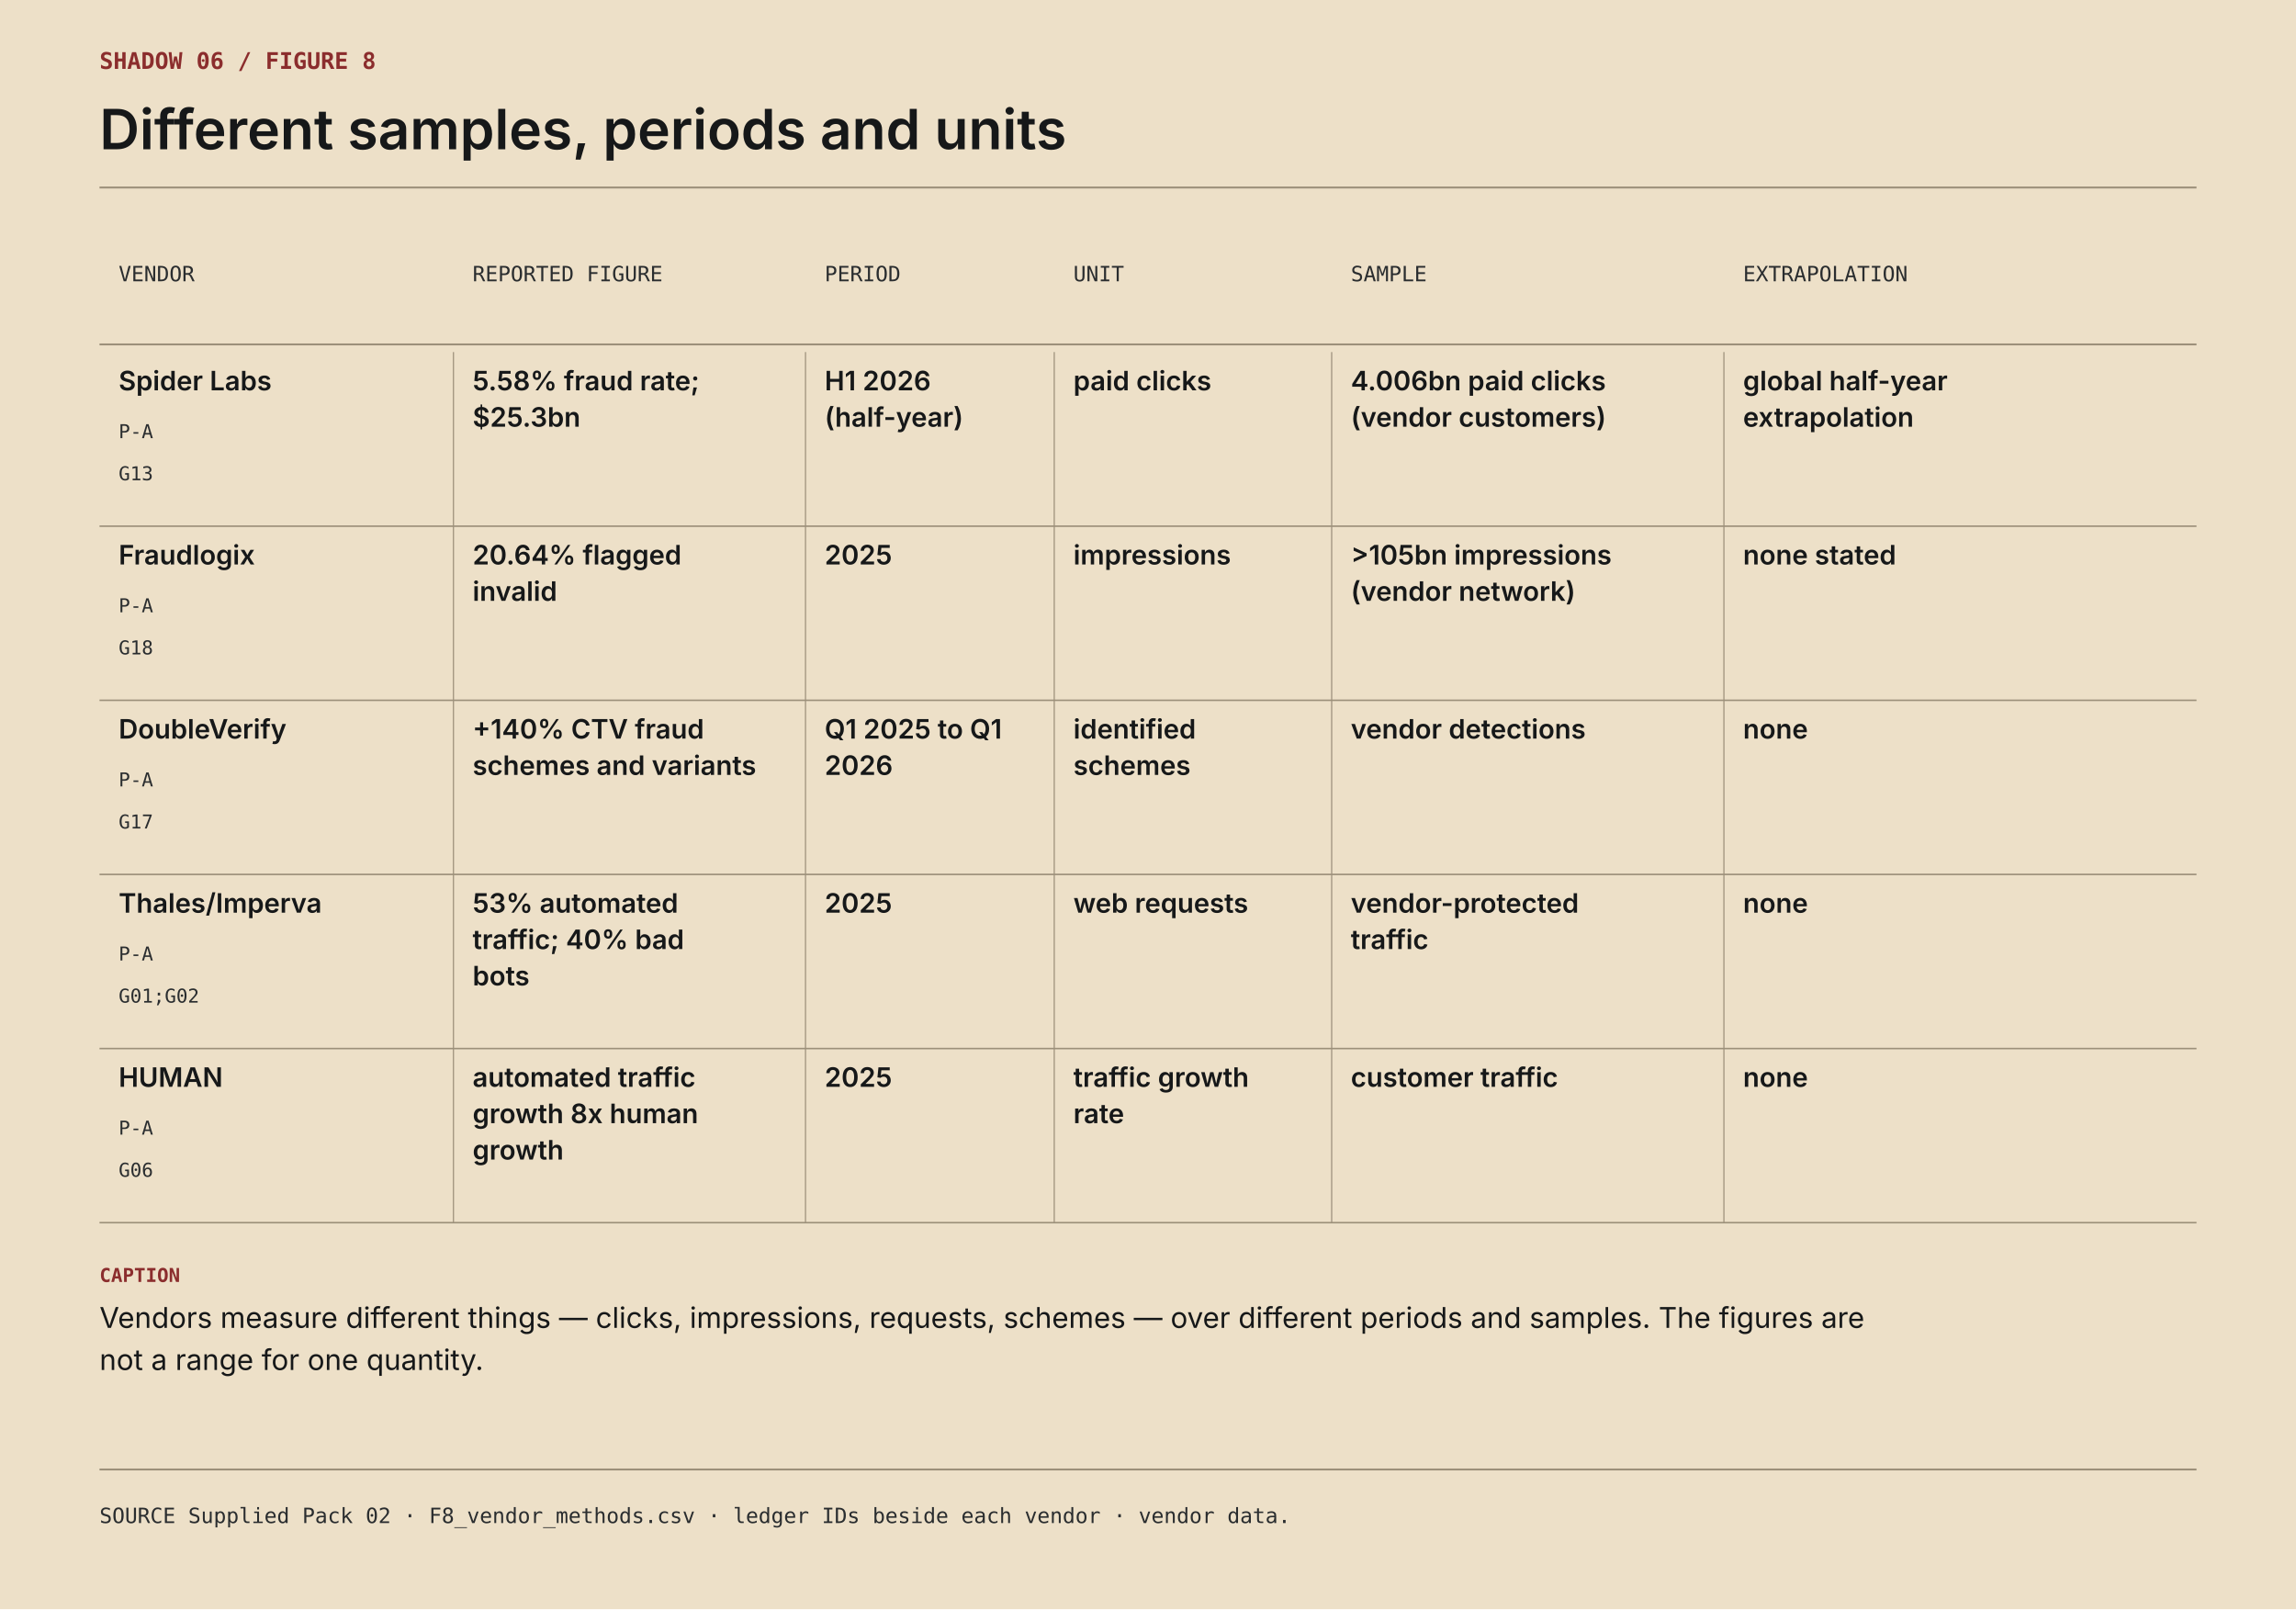
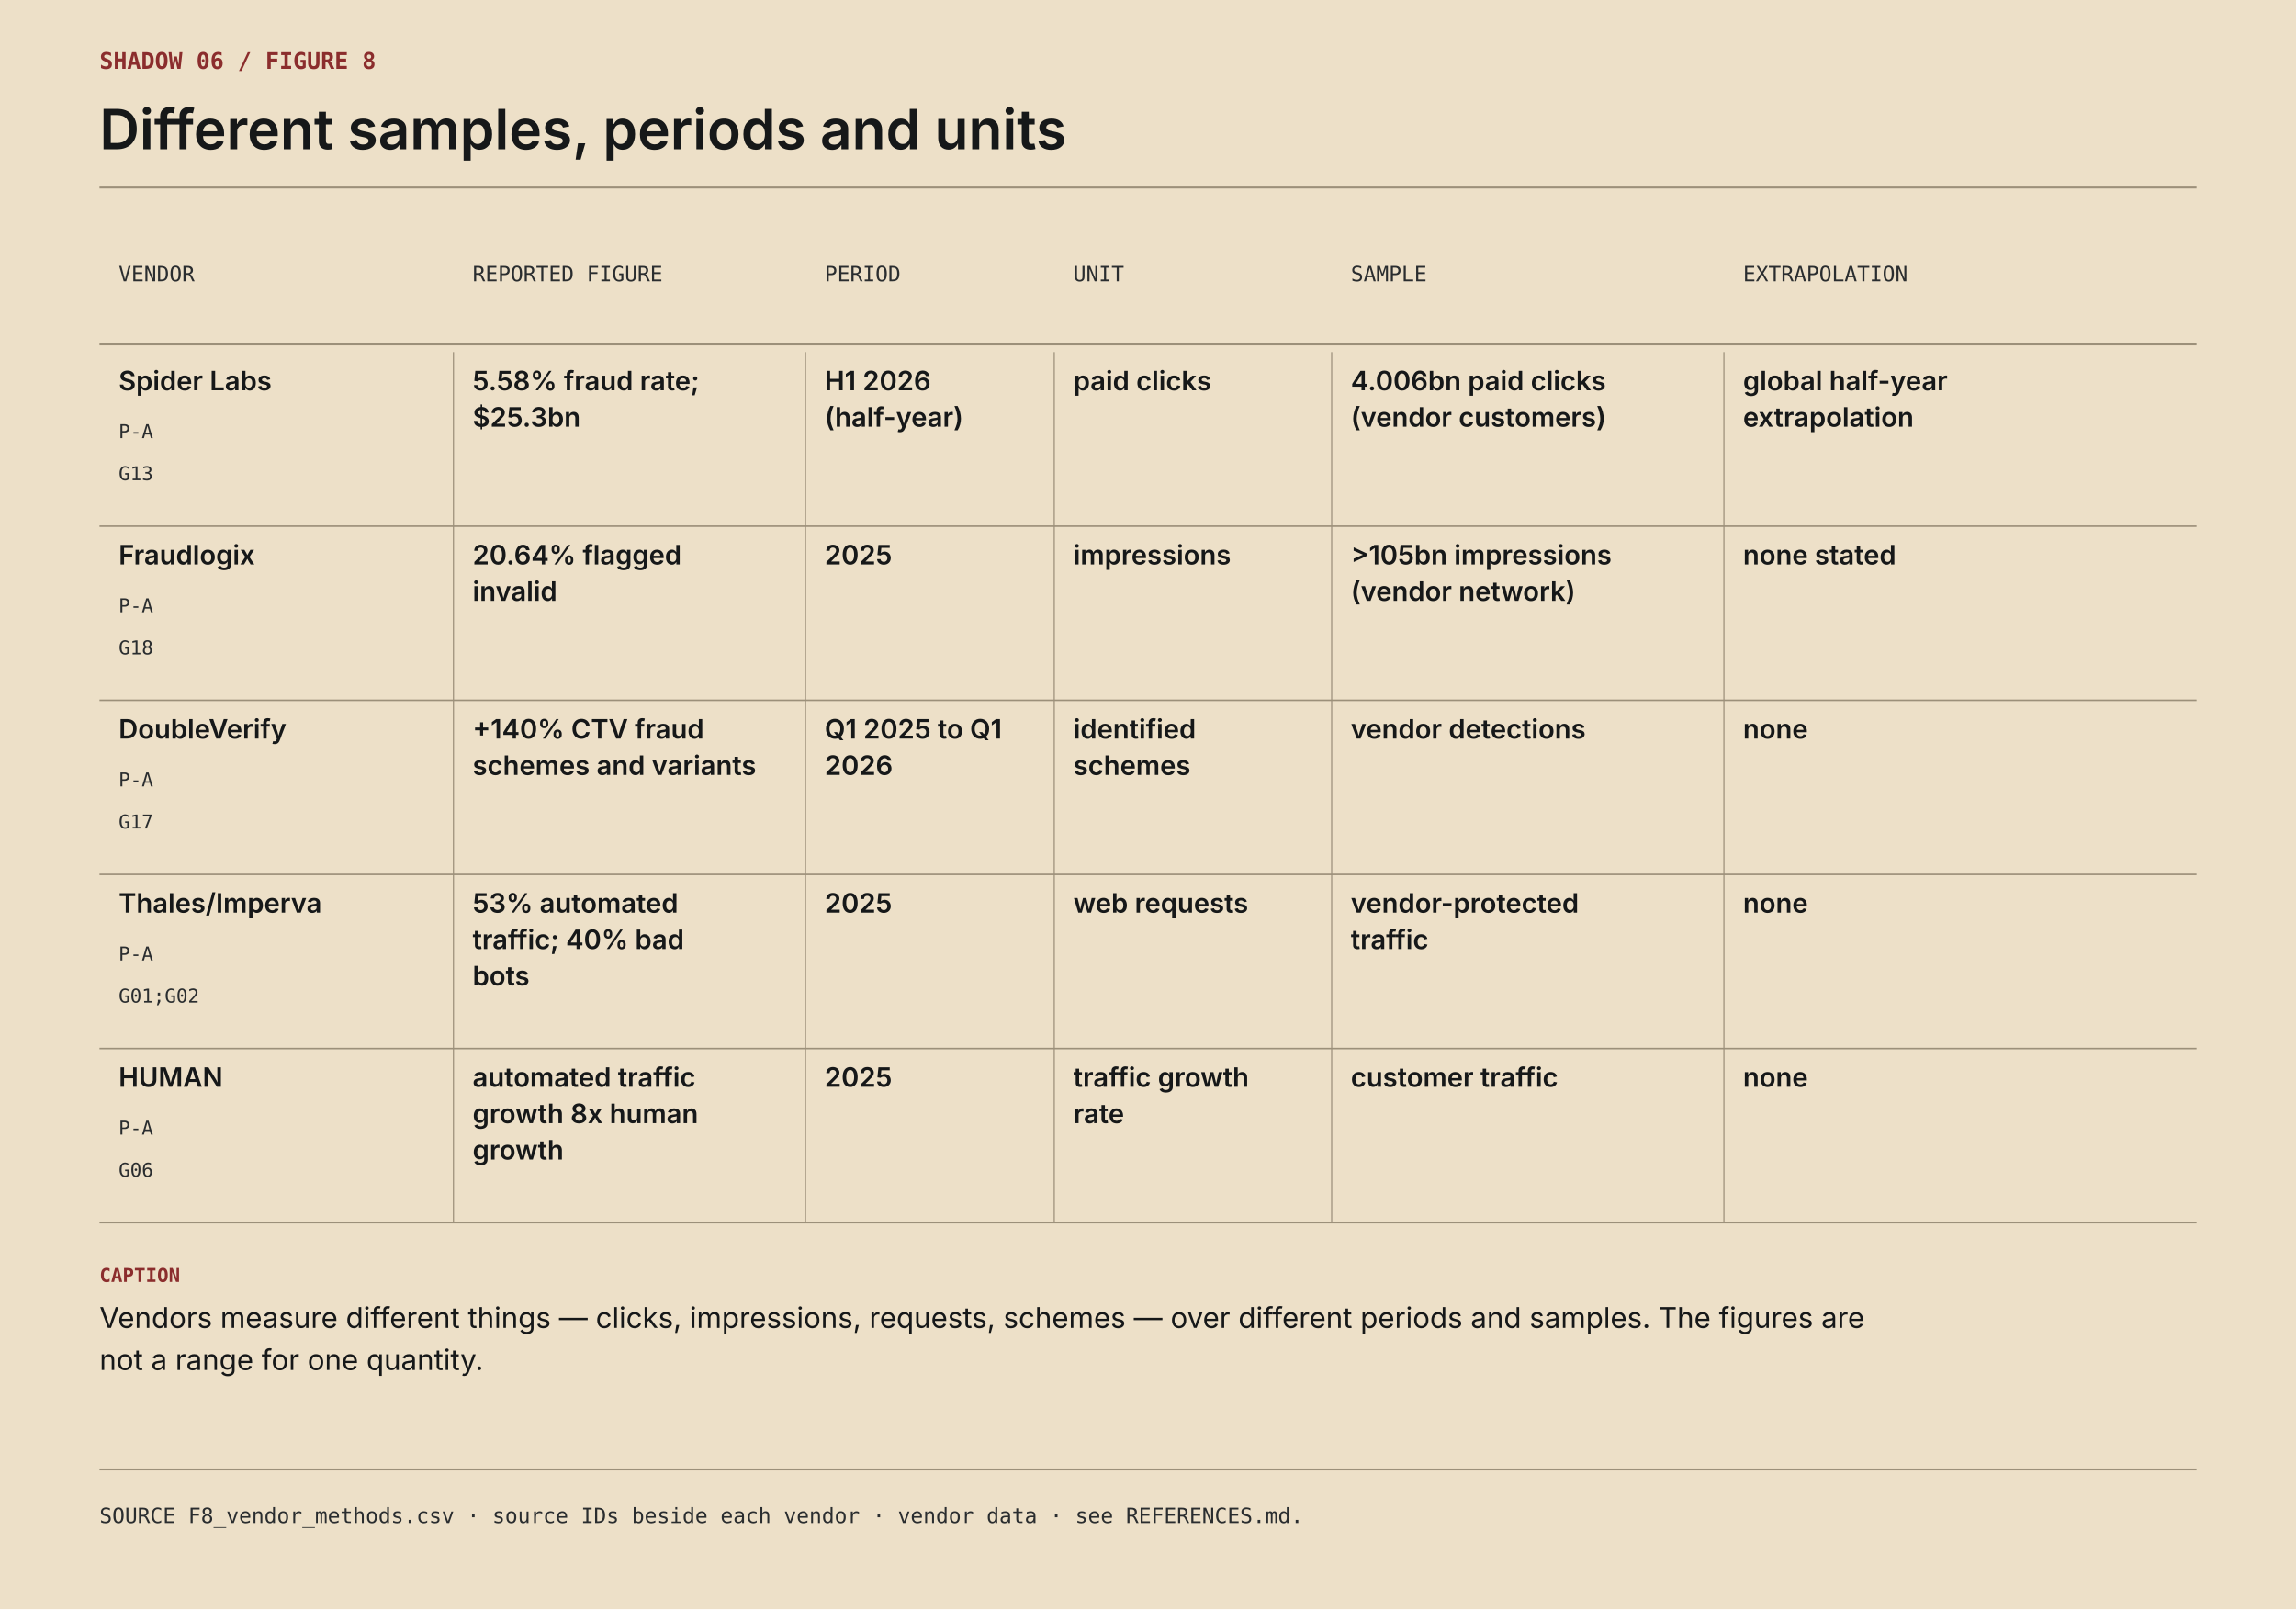
<svg xmlns="http://www.w3.org/2000/svg" width="1200" height="841" viewBox="0 0 1200 841" role="img" aria-labelledby="title desc">
  <rect width="1200" height="841" fill="#EDE0C8" />
  <text x="52" y="36" fill="#8B2D2D" font-family="JetBrains Mono,monospace" font-size="12" font-weight="600" text-anchor="start">SHADOW 06  /  FIGURE 8</text>
  <text x="52" y="78" fill="#161819" font-family="Inter,Arial,sans-serif" font-size="29" font-weight="600" text-anchor="start">Different samples, periods and units</text>
  <line x1="52" y1="98" x2="1148" y2="98" stroke="#9C907A" stroke-width="1" />
  <text x="62" y="147" fill="#2A2D2F" font-family="JetBrains Mono,monospace" font-size="11" font-weight="400" text-anchor="start">VENDOR</text>
  <text x="247" y="147" fill="#2A2D2F" font-family="JetBrains Mono,monospace" font-size="11" font-weight="400" text-anchor="start">REPORTED FIGURE</text>
  <text x="431" y="147" fill="#2A2D2F" font-family="JetBrains Mono,monospace" font-size="11" font-weight="400" text-anchor="start">PERIOD</text>
  <text x="561" y="147" fill="#2A2D2F" font-family="JetBrains Mono,monospace" font-size="11" font-weight="400" text-anchor="start">UNIT</text>
  <text x="706" y="147" fill="#2A2D2F" font-family="JetBrains Mono,monospace" font-size="11" font-weight="400" text-anchor="start">SAMPLE</text>
  <text x="911" y="147" fill="#2A2D2F" font-family="JetBrains Mono,monospace" font-size="11" font-weight="400" text-anchor="start">EXTRAPOLATION</text>
  <line x1="52" y1="180" x2="1148" y2="180" stroke="#9C907A" stroke-width="1" />
  <g data-row="0" data-field="vendor" data-value="Spider Labs">
    <text x="62" y="204" fill="#161819" font-family="Inter,Arial,sans-serif" font-size="14" font-weight="600" text-anchor="start">Spider Labs</text>
  </g>
  <g data-row="0" data-field="tier" data-value="P-A">
    <text x="62" y="229" fill="#2A2D2F" font-family="JetBrains Mono,monospace" font-size="10" font-weight="400" text-anchor="start">P-A</text>
  </g>
  <g data-row="0" data-field="rows" data-value="G13">
    <text x="62" y="251" fill="#2A2D2F" font-family="JetBrains Mono,monospace" font-size="10" font-weight="400" text-anchor="start">G13</text>
  </g>
  <line x1="237" y1="184" x2="237" y2="275" stroke="#9C907A" stroke-width="0.6" />
  <g data-row="0" data-field="reported_figure" data-value="5.58% fraud rate; $25.3bn">
    <text x="247" y="204" fill="#161819" font-family="Inter,Arial,sans-serif" font-size="14" font-weight="600" text-anchor="start">5.58% fraud rate;</text>
    <text x="247" y="223" fill="#161819" font-family="Inter,Arial,sans-serif" font-size="14" font-weight="600" text-anchor="start">$25.3bn</text>
  </g>
  <line x1="421" y1="184" x2="421" y2="275" stroke="#9C907A" stroke-width="0.6" />
  <g data-row="0" data-field="period" data-value="H1 2026 (half-year)">
    <text x="431" y="204" fill="#161819" font-family="Inter,Arial,sans-serif" font-size="14" font-weight="600" text-anchor="start">H1 2026</text>
    <text x="431" y="223" fill="#161819" font-family="Inter,Arial,sans-serif" font-size="14" font-weight="600" text-anchor="start">(half-year)</text>
  </g>
  <line x1="551" y1="184" x2="551" y2="275" stroke="#9C907A" stroke-width="0.6" />
  <g data-row="0" data-field="unit" data-value="paid clicks">
    <text x="561" y="204" fill="#161819" font-family="Inter,Arial,sans-serif" font-size="14" font-weight="600" text-anchor="start">paid clicks</text>
  </g>
  <line x1="696" y1="184" x2="696" y2="275" stroke="#9C907A" stroke-width="0.6" />
  <g data-row="0" data-field="sample" data-value="4.006bn paid clicks (vendor customers)">
    <text x="706" y="204" fill="#161819" font-family="Inter,Arial,sans-serif" font-size="14" font-weight="600" text-anchor="start">4.006bn paid clicks</text>
    <text x="706" y="223" fill="#161819" font-family="Inter,Arial,sans-serif" font-size="14" font-weight="600" text-anchor="start">(vendor customers)</text>
  </g>
  <line x1="901" y1="184" x2="901" y2="275" stroke="#9C907A" stroke-width="0.6" />
  <g data-row="0" data-field="extrapolation" data-value="global half-year extrapolation">
    <text x="911" y="204" fill="#161819" font-family="Inter,Arial,sans-serif" font-size="14" font-weight="600" text-anchor="start">global half-year</text>
    <text x="911" y="223" fill="#161819" font-family="Inter,Arial,sans-serif" font-size="14" font-weight="600" text-anchor="start">extrapolation</text>
  </g>
  <line x1="52" y1="275" x2="1148" y2="275" stroke="#9C907A" stroke-width="0.8" />
  <g data-row="1" data-field="vendor" data-value="Fraudlogix">
    <text x="62" y="295" fill="#161819" font-family="Inter,Arial,sans-serif" font-size="14" font-weight="600" text-anchor="start">Fraudlogix</text>
  </g>
  <g data-row="1" data-field="tier" data-value="P-A">
    <text x="62" y="320" fill="#2A2D2F" font-family="JetBrains Mono,monospace" font-size="10" font-weight="400" text-anchor="start">P-A</text>
  </g>
  <g data-row="1" data-field="rows" data-value="G18">
    <text x="62" y="342" fill="#2A2D2F" font-family="JetBrains Mono,monospace" font-size="10" font-weight="400" text-anchor="start">G18</text>
  </g>
  <line x1="237" y1="275" x2="237" y2="366" stroke="#9C907A" stroke-width="0.6" />
  <g data-row="1" data-field="reported_figure" data-value="20.64% flagged invalid">
    <text x="247" y="295" fill="#161819" font-family="Inter,Arial,sans-serif" font-size="14" font-weight="600" text-anchor="start">20.64% flagged</text>
    <text x="247" y="314" fill="#161819" font-family="Inter,Arial,sans-serif" font-size="14" font-weight="600" text-anchor="start">invalid</text>
  </g>
  <line x1="421" y1="275" x2="421" y2="366" stroke="#9C907A" stroke-width="0.6" />
  <g data-row="1" data-field="period" data-value="2025">
    <text x="431" y="295" fill="#161819" font-family="Inter,Arial,sans-serif" font-size="14" font-weight="600" text-anchor="start">2025</text>
  </g>
  <line x1="551" y1="275" x2="551" y2="366" stroke="#9C907A" stroke-width="0.6" />
  <g data-row="1" data-field="unit" data-value="impressions">
    <text x="561" y="295" fill="#161819" font-family="Inter,Arial,sans-serif" font-size="14" font-weight="600" text-anchor="start">impressions</text>
  </g>
  <line x1="696" y1="275" x2="696" y2="366" stroke="#9C907A" stroke-width="0.6" />
  <g data-row="1" data-field="sample" data-value="&gt;105bn impressions (vendor network)">
    <text x="706" y="295" fill="#161819" font-family="Inter,Arial,sans-serif" font-size="14" font-weight="600" text-anchor="start">&gt;105bn impressions</text>
    <text x="706" y="314" fill="#161819" font-family="Inter,Arial,sans-serif" font-size="14" font-weight="600" text-anchor="start">(vendor network)</text>
  </g>
  <line x1="901" y1="275" x2="901" y2="366" stroke="#9C907A" stroke-width="0.6" />
  <g data-row="1" data-field="extrapolation" data-value="none stated">
    <text x="911" y="295" fill="#161819" font-family="Inter,Arial,sans-serif" font-size="14" font-weight="600" text-anchor="start">none stated</text>
  </g>
  <line x1="52" y1="366" x2="1148" y2="366" stroke="#9C907A" stroke-width="0.8" />
  <g data-row="2" data-field="vendor" data-value="DoubleVerify">
    <text x="62" y="386" fill="#161819" font-family="Inter,Arial,sans-serif" font-size="14" font-weight="600" text-anchor="start">DoubleVerify</text>
  </g>
  <g data-row="2" data-field="tier" data-value="P-A">
    <text x="62" y="411" fill="#2A2D2F" font-family="JetBrains Mono,monospace" font-size="10" font-weight="400" text-anchor="start">P-A</text>
  </g>
  <g data-row="2" data-field="rows" data-value="G17">
    <text x="62" y="433" fill="#2A2D2F" font-family="JetBrains Mono,monospace" font-size="10" font-weight="400" text-anchor="start">G17</text>
  </g>
  <line x1="237" y1="366" x2="237" y2="457" stroke="#9C907A" stroke-width="0.6" />
  <g data-row="2" data-field="reported_figure" data-value="+140% CTV fraud schemes and variants">
    <text x="247" y="386" fill="#161819" font-family="Inter,Arial,sans-serif" font-size="14" font-weight="600" text-anchor="start">+140% CTV fraud</text>
    <text x="247" y="405" fill="#161819" font-family="Inter,Arial,sans-serif" font-size="14" font-weight="600" text-anchor="start">schemes and variants</text>
  </g>
  <line x1="421" y1="366" x2="421" y2="457" stroke="#9C907A" stroke-width="0.6" />
  <g data-row="2" data-field="period" data-value="Q1 2025 to Q1 2026">
    <text x="431" y="386" fill="#161819" font-family="Inter,Arial,sans-serif" font-size="14" font-weight="600" text-anchor="start">Q1 2025 to Q1</text>
    <text x="431" y="405" fill="#161819" font-family="Inter,Arial,sans-serif" font-size="14" font-weight="600" text-anchor="start">2026</text>
  </g>
  <line x1="551" y1="366" x2="551" y2="457" stroke="#9C907A" stroke-width="0.6" />
  <g data-row="2" data-field="unit" data-value="identified schemes">
    <text x="561" y="386" fill="#161819" font-family="Inter,Arial,sans-serif" font-size="14" font-weight="600" text-anchor="start">identified</text>
    <text x="561" y="405" fill="#161819" font-family="Inter,Arial,sans-serif" font-size="14" font-weight="600" text-anchor="start">schemes</text>
  </g>
  <line x1="696" y1="366" x2="696" y2="457" stroke="#9C907A" stroke-width="0.6" />
  <g data-row="2" data-field="sample" data-value="vendor detections">
    <text x="706" y="386" fill="#161819" font-family="Inter,Arial,sans-serif" font-size="14" font-weight="600" text-anchor="start">vendor detections</text>
  </g>
  <line x1="901" y1="366" x2="901" y2="457" stroke="#9C907A" stroke-width="0.6" />
  <g data-row="2" data-field="extrapolation" data-value="none">
    <text x="911" y="386" fill="#161819" font-family="Inter,Arial,sans-serif" font-size="14" font-weight="600" text-anchor="start">none</text>
  </g>
  <line x1="52" y1="457" x2="1148" y2="457" stroke="#9C907A" stroke-width="0.8" />
  <g data-row="3" data-field="vendor" data-value="Thales/Imperva">
    <text x="62" y="477" fill="#161819" font-family="Inter,Arial,sans-serif" font-size="14" font-weight="600" text-anchor="start">Thales/Imperva</text>
  </g>
  <g data-row="3" data-field="tier" data-value="P-A">
    <text x="62" y="502" fill="#2A2D2F" font-family="JetBrains Mono,monospace" font-size="10" font-weight="400" text-anchor="start">P-A</text>
  </g>
  <g data-row="3" data-field="rows" data-value="G01;G02">
    <text x="62" y="524" fill="#2A2D2F" font-family="JetBrains Mono,monospace" font-size="10" font-weight="400" text-anchor="start">G01;G02</text>
  </g>
  <line x1="237" y1="457" x2="237" y2="548" stroke="#9C907A" stroke-width="0.6" />
  <g data-row="3" data-field="reported_figure" data-value="53% automated traffic; 40% bad bots">
    <text x="247" y="477" fill="#161819" font-family="Inter,Arial,sans-serif" font-size="14" font-weight="600" text-anchor="start">53% automated</text>
    <text x="247" y="496" fill="#161819" font-family="Inter,Arial,sans-serif" font-size="14" font-weight="600" text-anchor="start">traffic; 40% bad</text>
    <text x="247" y="515" fill="#161819" font-family="Inter,Arial,sans-serif" font-size="14" font-weight="600" text-anchor="start">bots</text>
  </g>
  <line x1="421" y1="457" x2="421" y2="548" stroke="#9C907A" stroke-width="0.6" />
  <g data-row="3" data-field="period" data-value="2025">
    <text x="431" y="477" fill="#161819" font-family="Inter,Arial,sans-serif" font-size="14" font-weight="600" text-anchor="start">2025</text>
  </g>
  <line x1="551" y1="457" x2="551" y2="548" stroke="#9C907A" stroke-width="0.6" />
  <g data-row="3" data-field="unit" data-value="web requests">
    <text x="561" y="477" fill="#161819" font-family="Inter,Arial,sans-serif" font-size="14" font-weight="600" text-anchor="start">web requests</text>
  </g>
  <line x1="696" y1="457" x2="696" y2="548" stroke="#9C907A" stroke-width="0.6" />
  <g data-row="3" data-field="sample" data-value="vendor-protected traffic">
    <text x="706" y="477" fill="#161819" font-family="Inter,Arial,sans-serif" font-size="14" font-weight="600" text-anchor="start">vendor-protected</text>
    <text x="706" y="496" fill="#161819" font-family="Inter,Arial,sans-serif" font-size="14" font-weight="600" text-anchor="start">traffic</text>
  </g>
  <line x1="901" y1="457" x2="901" y2="548" stroke="#9C907A" stroke-width="0.6" />
  <g data-row="3" data-field="extrapolation" data-value="none">
    <text x="911" y="477" fill="#161819" font-family="Inter,Arial,sans-serif" font-size="14" font-weight="600" text-anchor="start">none</text>
  </g>
  <line x1="52" y1="548" x2="1148" y2="548" stroke="#9C907A" stroke-width="0.8" />
  <g data-row="4" data-field="vendor" data-value="HUMAN">
    <text x="62" y="568" fill="#161819" font-family="Inter,Arial,sans-serif" font-size="14" font-weight="600" text-anchor="start">HUMAN</text>
  </g>
  <g data-row="4" data-field="tier" data-value="P-A">
    <text x="62" y="593" fill="#2A2D2F" font-family="JetBrains Mono,monospace" font-size="10" font-weight="400" text-anchor="start">P-A</text>
  </g>
  <g data-row="4" data-field="rows" data-value="G06">
    <text x="62" y="615" fill="#2A2D2F" font-family="JetBrains Mono,monospace" font-size="10" font-weight="400" text-anchor="start">G06</text>
  </g>
  <line x1="237" y1="548" x2="237" y2="639" stroke="#9C907A" stroke-width="0.6" />
  <g data-row="4" data-field="reported_figure" data-value="automated traffic growth 8x human growth">
    <text x="247" y="568" fill="#161819" font-family="Inter,Arial,sans-serif" font-size="14" font-weight="600" text-anchor="start">automated traffic</text>
    <text x="247" y="587" fill="#161819" font-family="Inter,Arial,sans-serif" font-size="14" font-weight="600" text-anchor="start">growth 8x human</text>
    <text x="247" y="606" fill="#161819" font-family="Inter,Arial,sans-serif" font-size="14" font-weight="600" text-anchor="start">growth</text>
  </g>
  <line x1="421" y1="548" x2="421" y2="639" stroke="#9C907A" stroke-width="0.6" />
  <g data-row="4" data-field="period" data-value="2025">
    <text x="431" y="568" fill="#161819" font-family="Inter,Arial,sans-serif" font-size="14" font-weight="600" text-anchor="start">2025</text>
  </g>
  <line x1="551" y1="548" x2="551" y2="639" stroke="#9C907A" stroke-width="0.6" />
  <g data-row="4" data-field="unit" data-value="traffic growth rate">
    <text x="561" y="568" fill="#161819" font-family="Inter,Arial,sans-serif" font-size="14" font-weight="600" text-anchor="start">traffic growth</text>
    <text x="561" y="587" fill="#161819" font-family="Inter,Arial,sans-serif" font-size="14" font-weight="600" text-anchor="start">rate</text>
  </g>
  <line x1="696" y1="548" x2="696" y2="639" stroke="#9C907A" stroke-width="0.6" />
  <g data-row="4" data-field="sample" data-value="customer traffic">
    <text x="706" y="568" fill="#161819" font-family="Inter,Arial,sans-serif" font-size="14" font-weight="600" text-anchor="start">customer traffic</text>
  </g>
  <line x1="901" y1="548" x2="901" y2="639" stroke="#9C907A" stroke-width="0.6" />
  <g data-row="4" data-field="extrapolation" data-value="none">
    <text x="911" y="568" fill="#161819" font-family="Inter,Arial,sans-serif" font-size="14" font-weight="600" text-anchor="start">none</text>
  </g>
  <line x1="52" y1="639" x2="1148" y2="639" stroke="#9C907A" stroke-width="0.8" />
  <text x="52" y="670" fill="#8B2D2D" font-family="JetBrains Mono,monospace" font-size="10" font-weight="600" text-anchor="start">CAPTION</text>
  <text x="52" y="694" fill="#161819" font-family="Inter,Arial,sans-serif" font-size="15" font-weight="400" text-anchor="start">Vendors measure different things — clicks, impressions, requests, schemes — over different periods and samples. The figures are</text>
  <text x="52" y="716" fill="#161819" font-family="Inter,Arial,sans-serif" font-size="15" font-weight="400" text-anchor="start">not a range for one quantity.</text>
  <line x1="52" y1="768" x2="1148" y2="768" stroke="#9C907A" stroke-width="1" />
-   <text x="52" y="796" fill="#2A2D2F" font-family="JetBrains Mono,monospace" font-size="11" font-weight="400" text-anchor="start">SOURCE  Supplied Pack 02 · F8_vendor_methods.csv · ledger IDs beside each vendor · vendor data.</text>
+   <text x="52" y="796" fill="#2A2D2F" font-family="JetBrains Mono,monospace" font-size="11" font-weight="400" text-anchor="start">SOURCE  F8_vendor_methods.csv · source IDs beside each vendor · vendor data · see REFERENCES.md.</text>
</svg>
